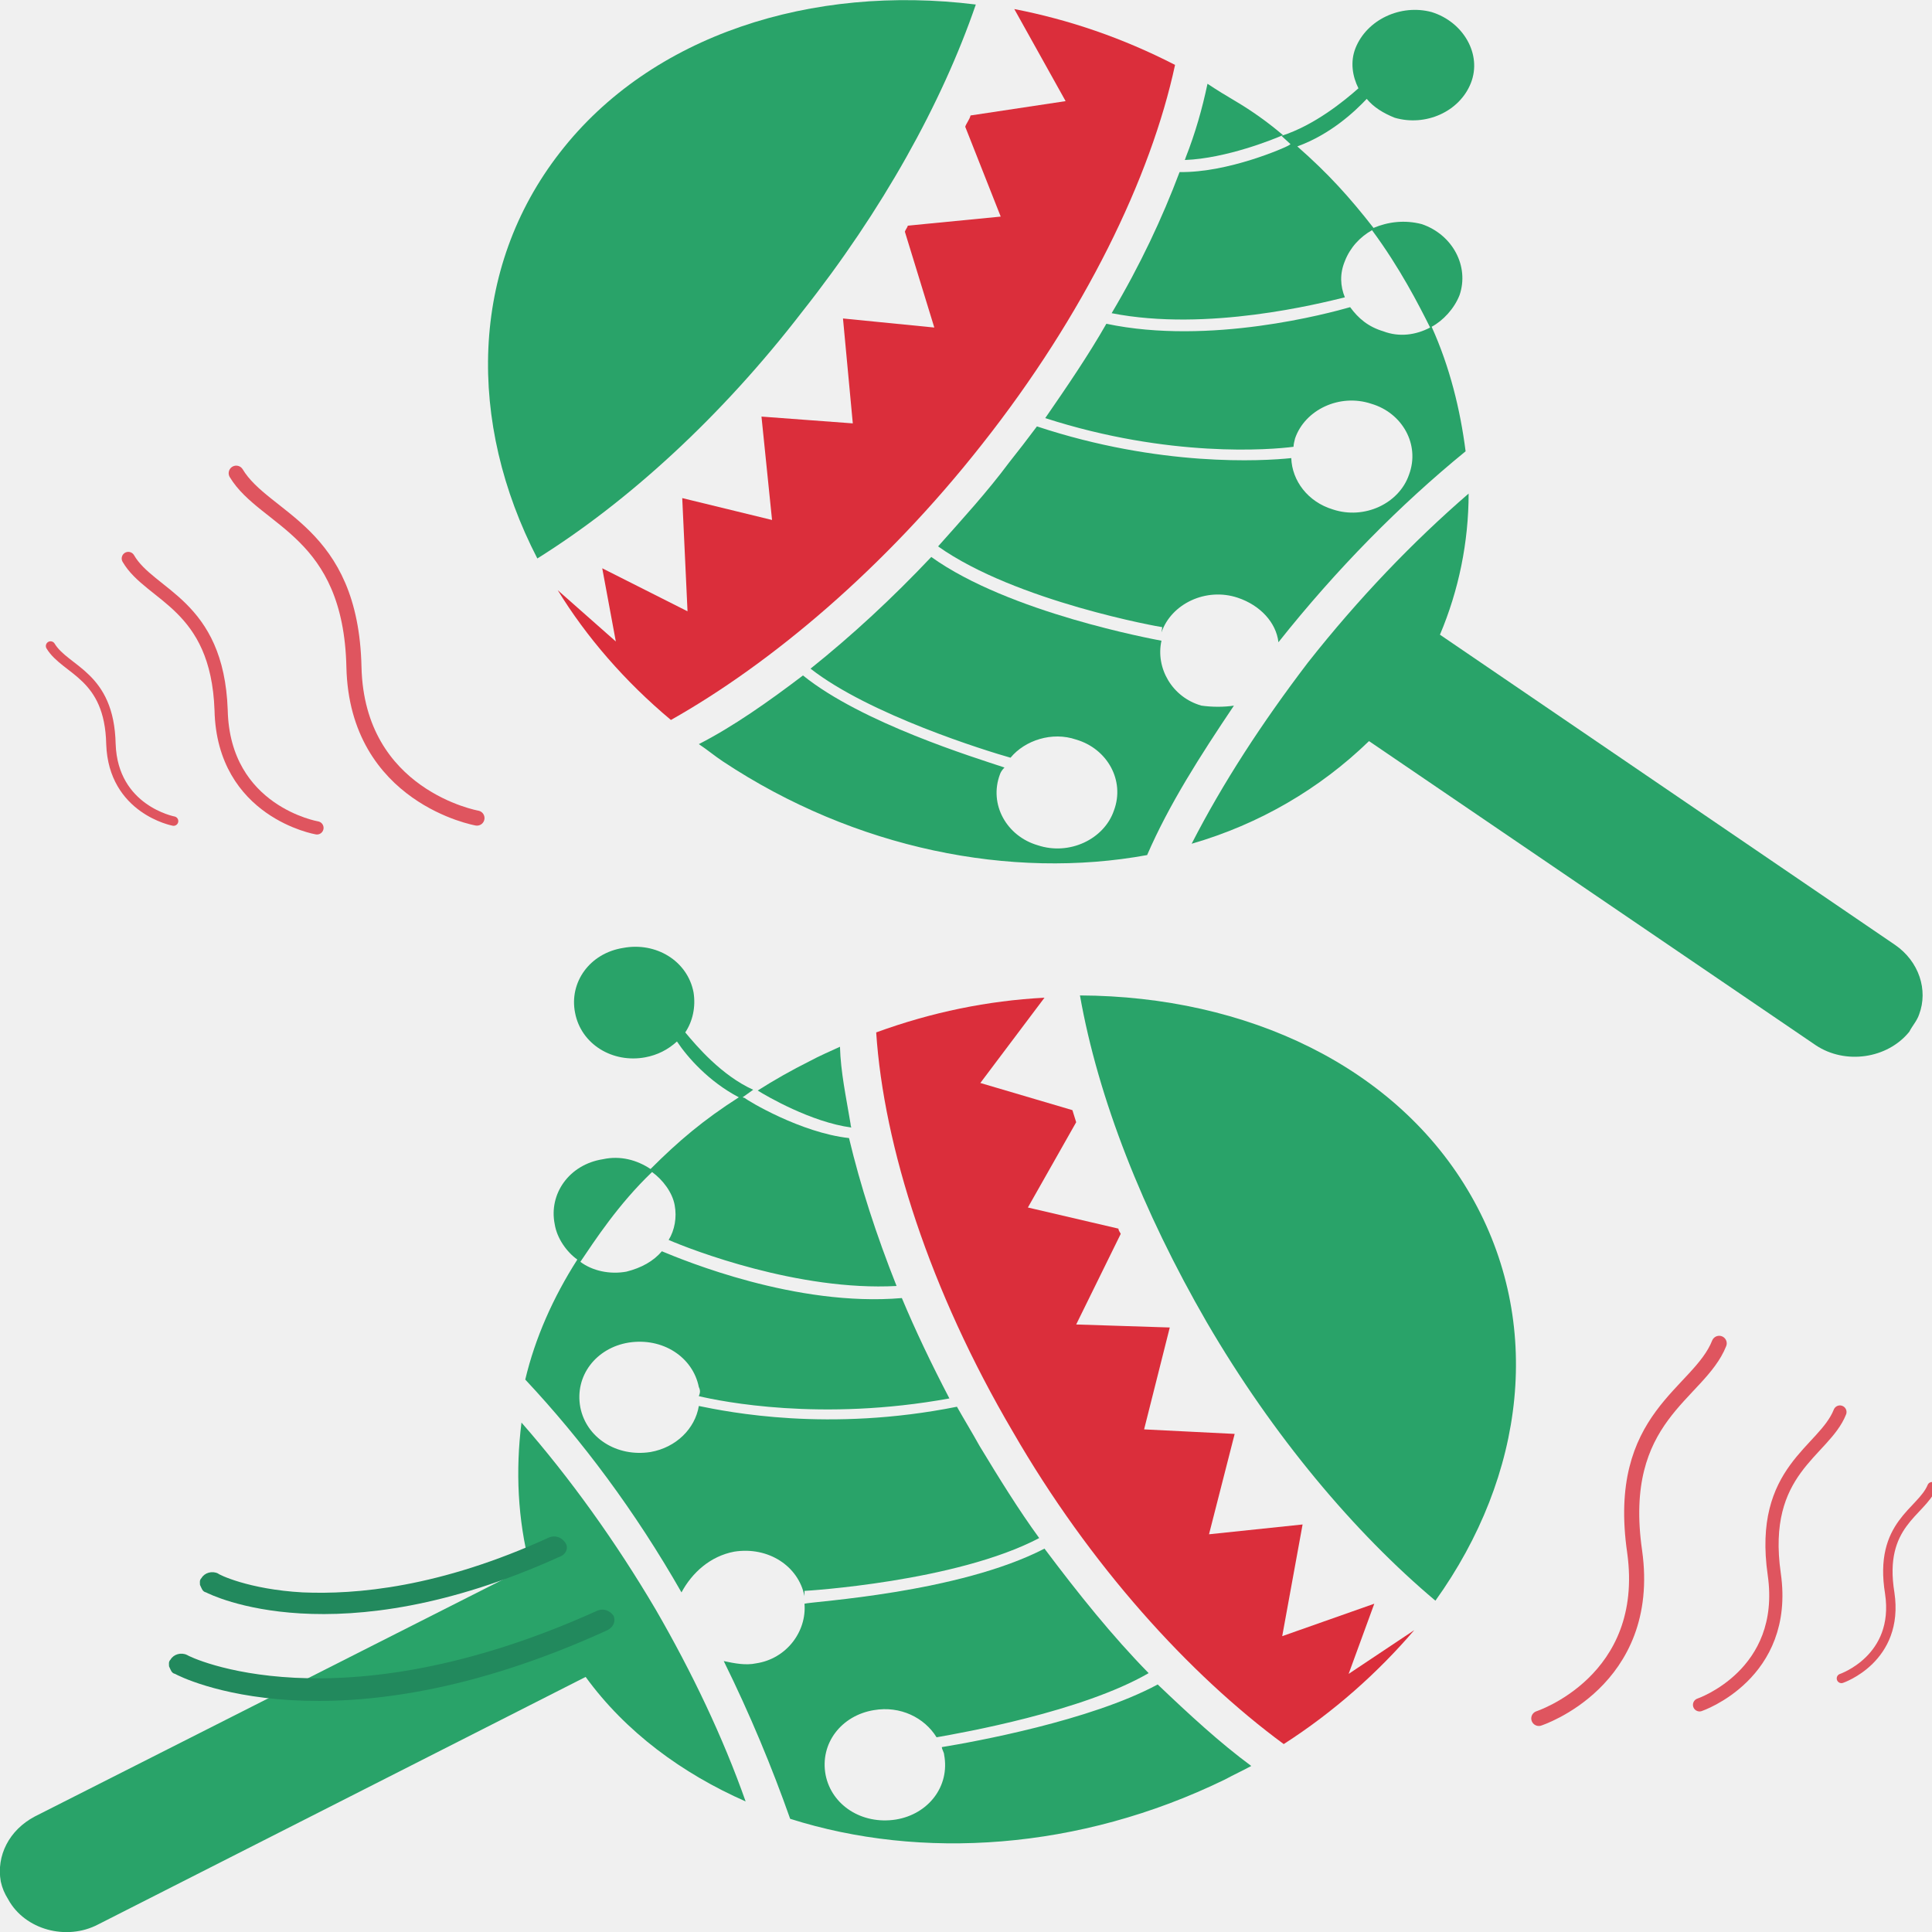
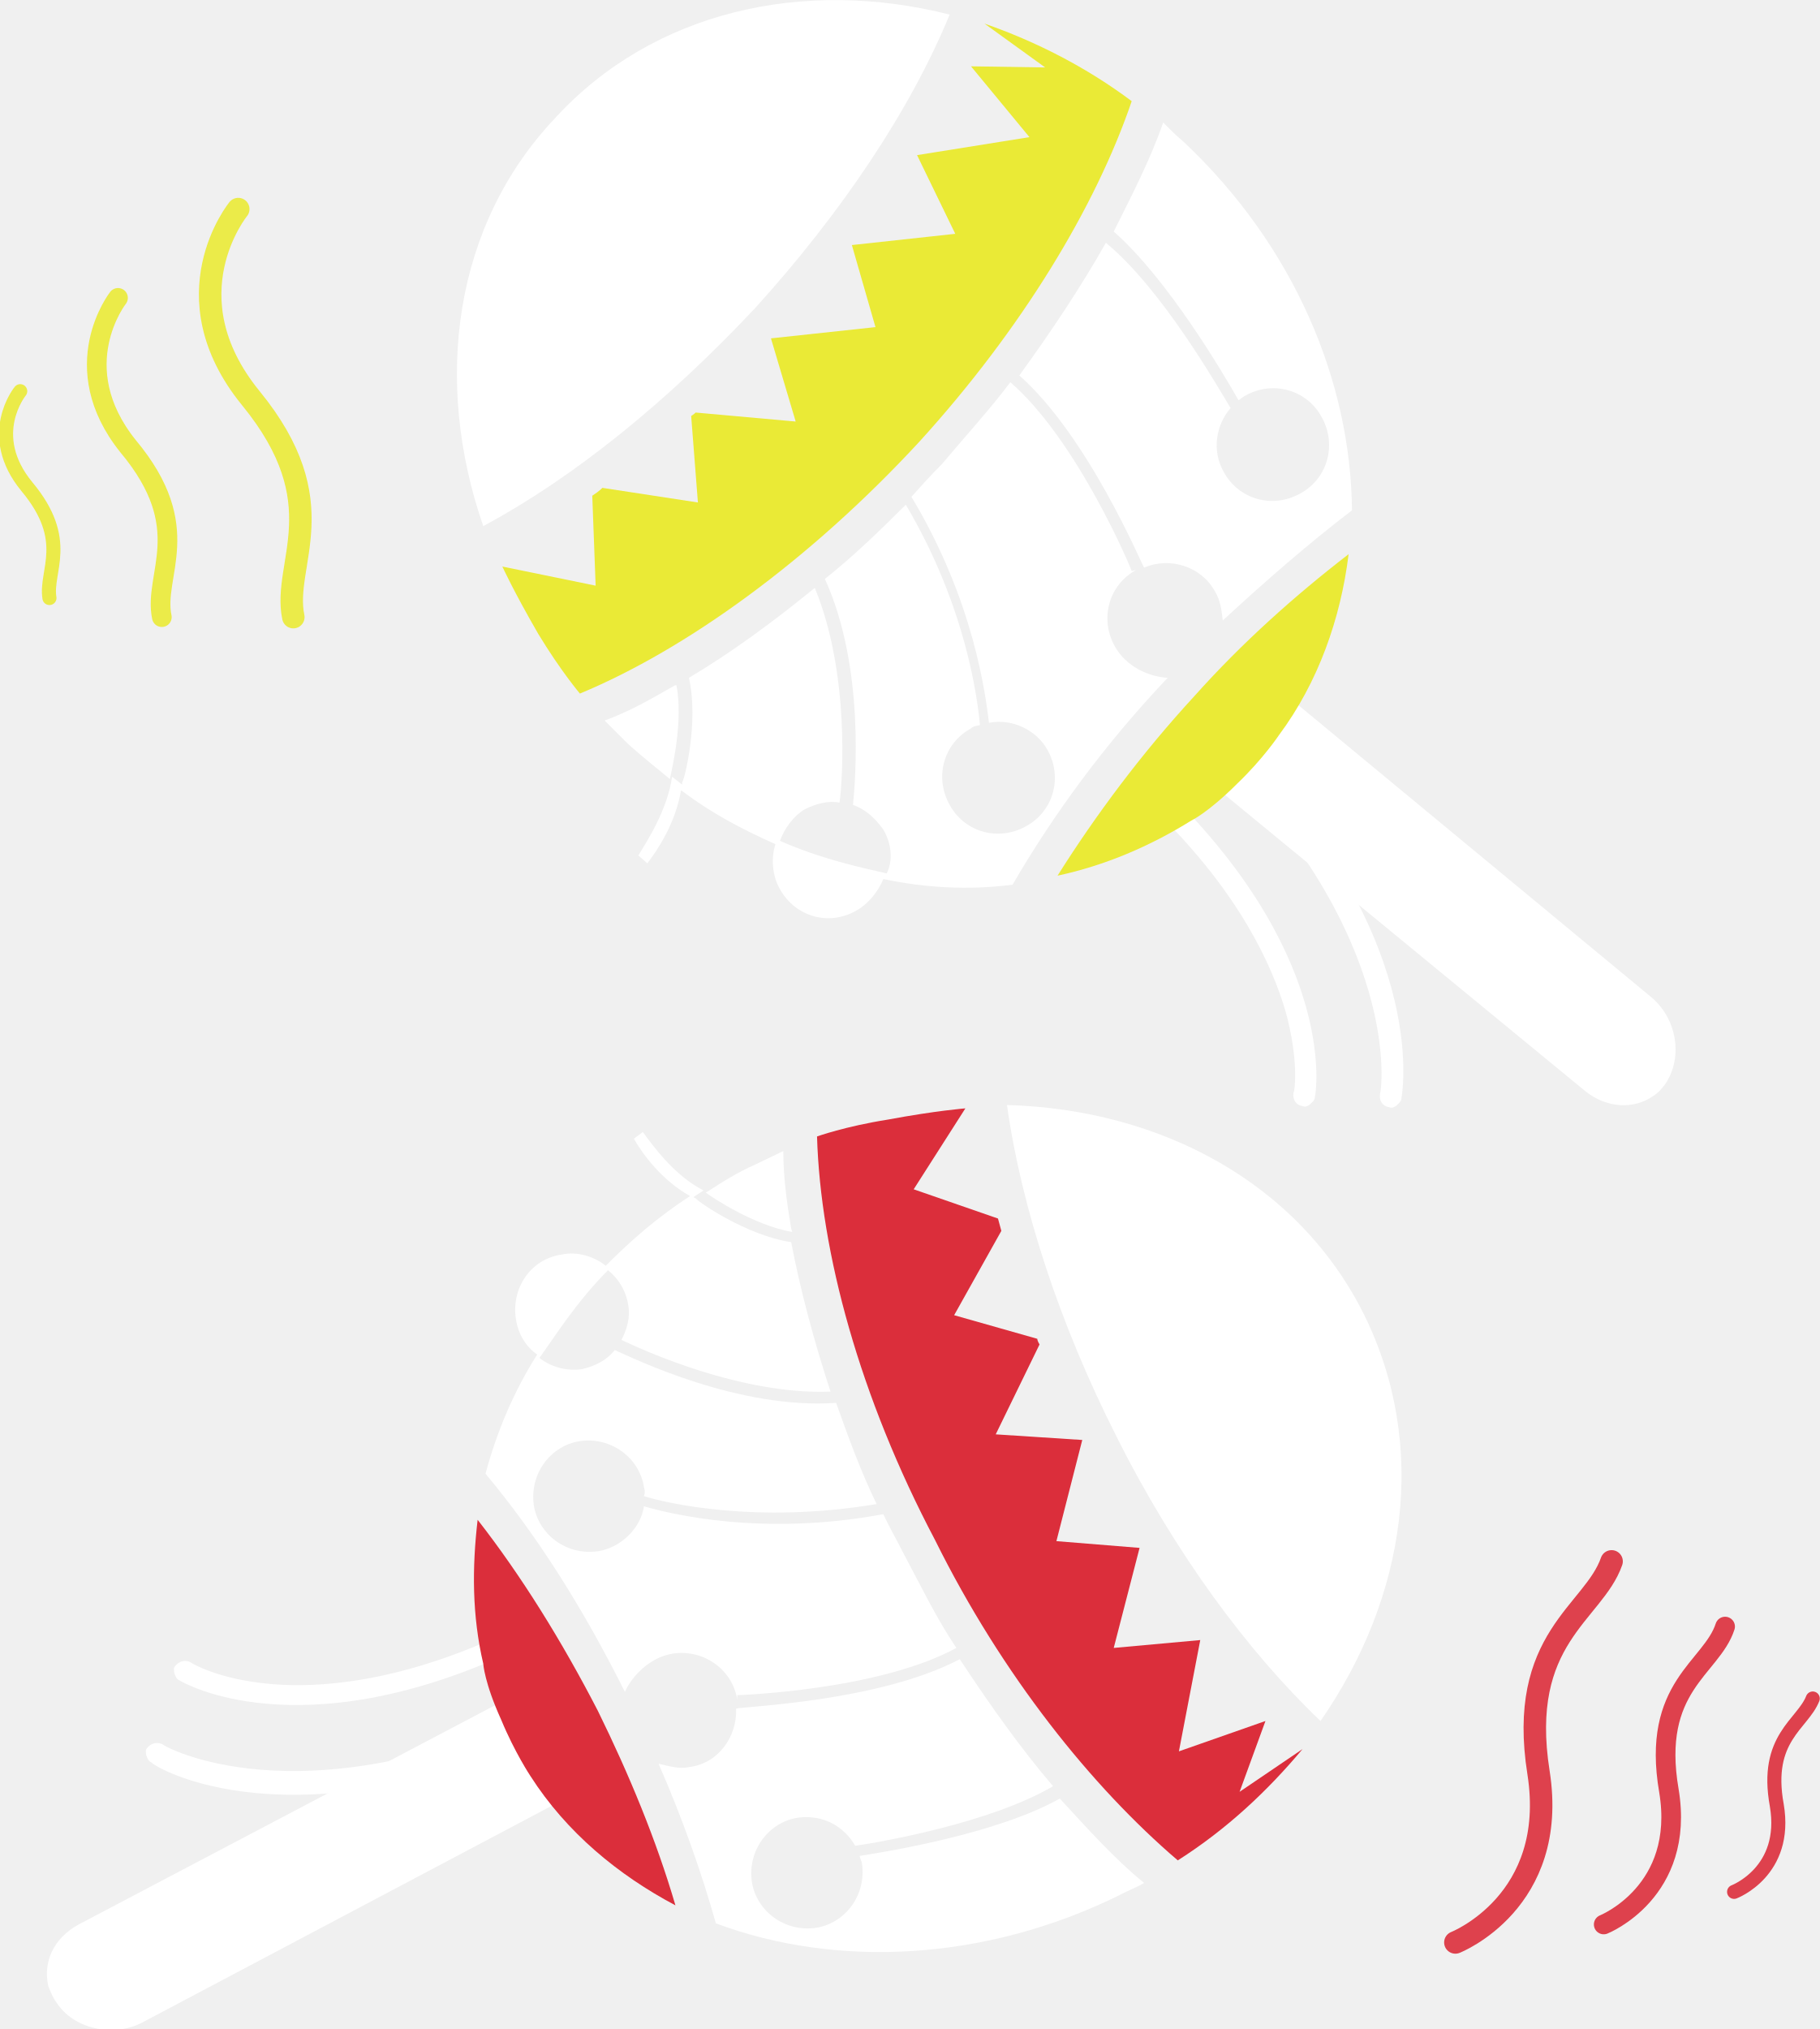
- <svg xmlns="http://www.w3.org/2000/svg" version="1.1" id="Layer_1" x="0px" y="0px" viewBox="0 0 256 256" style="enable-background:new 0 0 256 256;" xml:space="preserve">
+ <svg xmlns="http://www.w3.org/2000/svg" version="1.1" id="Layer_1" x="0px" y="0px" viewBox="0 0 161.9 180.5" style="enable-background:new 0 0 161.9 180.5;" xml:space="preserve">
  <style type="text/css">
- 	.st0{fill:#DB2E3B;}
- 	.st1{fill:#29A369;}
+ 	.st0{fill:#FFFFFF;}
+ 	.st1{fill:#EAEA36;}
	
- 		.st2{opacity:0.8;fill:none;stroke:#DB2E3B;stroke-width:2;stroke-linecap:round;stroke-linejoin:round;stroke-miterlimit:10;enable-background:new    ;}
+ 		.st2{opacity:0.9;fill:none;stroke:#EAEA36;stroke-width:2;stroke-linecap:round;stroke-linejoin:round;stroke-miterlimit:10;enable-background:new    ;}
	
- 		.st3{opacity:0.8;fill:none;stroke:#DB2E3B;stroke-width:1.75;stroke-linecap:round;stroke-linejoin:round;stroke-miterlimit:10;enable-background:new    ;}
+ 		.st3{opacity:0.9;fill:none;stroke:#EAEA36;stroke-width:1.75;stroke-linecap:round;stroke-linejoin:round;stroke-miterlimit:10;enable-background:new    ;}
	
- 		.st4{opacity:0.8;fill:none;stroke:#DB2E3B;stroke-width:1.25;stroke-linecap:round;stroke-linejoin:round;stroke-miterlimit:10;enable-background:new    ;}
- 	.st5{fill:#22895D;}
+ 		.st4{opacity:0.9;fill:none;stroke:#EAEA36;stroke-width:1.25;stroke-linecap:round;stroke-linejoin:round;stroke-miterlimit:10;enable-background:new    ;}
+ 	
+ 		.st5{opacity:0.9;fill:none;stroke:#DB2E3B;stroke-width:2;stroke-linecap:round;stroke-linejoin:round;stroke-miterlimit:10;enable-background:new    ;}
+ 	
+ 		.st6{opacity:0.9;fill:none;stroke:#DB2E3B;stroke-width:1.75;stroke-linecap:round;stroke-linejoin:round;stroke-miterlimit:10;enable-background:new    ;}
+ 	
+ 		.st7{opacity:0.9;fill:none;stroke:#DB2E3B;stroke-width:1.25;stroke-linecap:round;stroke-linejoin:round;stroke-miterlimit:10;enable-background:new    ;}
+ 	.st8{fill:#DB2E3B;}
</style>
  <g>
-     <path class="st0" d="M130.1,58.9c13.6-17.2,22.4-35.4,25.6-50.3c-7-3.6-14.1-6-21.3-7.4l6.8,12.2l-12.6,1.9   c-0.1,0.5-0.6,1.1-0.7,1.5l4.7,11.9l-12.3,1.2c-0.1,0.3-0.3,0.5-0.4,0.8l3.9,12.7l-12.1-1.2l0,0l1.3,13.9l-12.1-0.9l1.4,13.7   l-11.9-2.9l0.7,15l-11.3-5.7l1.8,9.7l-7.7-6.8c3.8,6.2,8.9,12.1,15,17.2C102.2,87.9,117.2,75.3,130.1,58.9z" />
-     <path class="st1" d="M160,11.1c-0.7,3.3-1.6,6.5-2.9,9.8c0,0.1-0.1,0.2-0.1,0.3c5.5-0.2,11.9-2.8,13-3.3c-2-1.7-4.1-3.2-6.3-4.5   C162.5,12.7,161.2,11.9,160,11.1z" />
-     <path class="st1" d="M106.3,41.3c10.6-13.4,18.5-27.6,23-40.7c-21.7-2.7-43,4-55.1,19.6C62.2,35.6,61.9,56,71.2,74   C83.2,66.5,95.6,55.2,106.3,41.3z" />
-     <path class="st1" d="M163.5,93.5c-1.3,0.2-2.9,0.2-4.3,0c-3.9-1.1-6.1-5-5.3-8.6c-1-0.2-20.2-3.7-30.5-11.1   c-5.2,5.5-10.5,10.4-16,14.8c7.8,6.1,23.3,10.9,26.5,11.8c1.9-2.3,5.5-3.5,8.7-2.4c4.1,1.2,6.5,5.4,5,9.4c-1.3,3.8-5.9,6-10.1,4.6   c-4.1-1.2-6.5-5.4-5-9.4c0.1-0.3,0.3-0.6,0.6-0.9c-3.9-1.3-18.9-5.9-26.7-12.2c-4.6,3.5-9.3,6.8-13.8,9.1c1.2,0.8,2,1.5,3.2,2.3   c17.5,11.6,38.2,15.7,56.2,12.4C154.9,106.6,159,100.2,163.5,93.5z" />
-     <path class="st1" d="M157.9,111.8c9-2.6,17-7.3,23.5-13.6l59.2,40.3c3.9,2.6,9.5,1.8,12.4-1.8c0.4-0.8,1-1.4,1.3-2.3   c1.2-3.2,0-7-3.2-9.2l-60.3-41.1c2.5-5.9,3.8-12.3,3.8-18.7c-7.4,6.4-14.6,13.9-21.3,22.4C167.2,95.8,162,103.8,157.9,111.8z" />
-     <path class="st1" d="M179.6,6.4c-0.7,1.8-0.4,3.7,0.4,5.3c-1.8,1.6-5.8,4.9-10.2,6.3l1.2,1.1l-0.3,0.2c-0.3,0.2-7.9,3.6-14.4,3.5   c-2.3,6.1-5.2,12.3-9,18.7c12.7,2.5,27.6-1.3,30.9-2.1c-0.6-1.5-0.7-3.1,0-4.8c0.7-1.8,2-3.2,3.6-4.1c3.7,5,6.2,9.9,7.7,12.9   c-1.9,1-4.1,1.3-6.2,0.5c-2-0.6-3.3-1.7-4.4-3.2c-2.8,0.8-18.6,5.1-32.3,2.2c-2.4,4.2-5.2,8.3-8.1,12.5c16.4,5.3,29.9,4.2,32.9,3.8   c0-0.3,0.1-0.7,0.2-1.1c1.3-3.8,5.9-6,10.1-4.6c4.1,1.2,6.5,5.4,5,9.4c-1.3,3.8-5.9,6-10.1,4.6c-3.3-1-5.4-3.8-5.5-6.8   c-3.8,0.4-17.4,1.2-33.7-4.2c-1.2,1.6-2.5,3.3-3.7,4.8c-2.9,3.9-6.2,7.5-9.4,11.1c10.3,7.3,29.5,10.7,29.7,10.7l-0.1,0.7   c1.3-3.8,5.9-6,10.1-4.6c3,1,5.1,3.3,5.4,5.9c7.7-9.7,16.1-18.2,24.8-25.3c-0.7-5.5-2.1-11.2-4.5-16.5c1.5-0.8,3-2.4,3.7-4.2   c1.3-3.8-0.9-8-5-9.4c-2.3-0.6-4.5-0.3-6.4,0.5c-3.2-4.1-6-7.2-10.1-10.8c4.4-1.6,7.6-4.6,9.2-6.3c0.9,1.1,2.2,1.9,3.7,2.5   c4.1,1.2,8.6-0.8,10.1-4.6s-1-8.1-5.2-9.4C185.6,0.5,181.1,2.6,179.6,6.4z" />
-     <path class="st2" d="M31.3,62.7c3.8,6.3,15.2,7.6,15.6,25.7c0.4,17.2,16.3,20,16.3,20" />
-     <path class="st3" d="M17,74c2.9,5,11.8,6,12.3,20.1c0.3,13.5,12.7,15.6,12.7,15.6" />
-     <path class="st4" d="M6.7,85.6c2,3.3,7.8,3.8,8,13c0.3,8.7,8.3,10.2,8.3,10.2" />
-   </g>
-   <g>
-     <path class="st0" d="M116.1,136.8c7.4-2.7,14.8-4.2,22.3-4.6l-8.5,11.3l12.2,3.6c0.2,0.6,0.3,1,0.5,1.6l-6.4,11.3l12,2.8   c0,0.3,0.3,0.6,0.3,0.7l-5.9,12l12.4,0.4l0,0l-3.4,13.5l12,0.6l-3.4,13.3l12.4-1.3l-2.7,14.8l12.2-4.3l-3.4,9.3l8.7-5.8   c-4.8,5.6-10.6,10.8-17.3,15.1c-12.5-9.2-25.7-23.7-35.9-41.4C123.2,171,117.1,151.9,116.1,136.8z" />
-     <path class="st1" d="M112.7,148.9c-0.6-3.6-1.3-6.8-1.4-10.2c-1.3,0.6-2.7,1.2-4,1.9c-2.4,1.2-4.7,2.5-6.9,3.9   c1.1,0.7,7.1,4.2,12.4,4.9C112.7,149.1,112.7,148.9,112.7,148.9z" />
-     <path class="st1" d="M190.2,212.1c11.9-16.6,14.4-36.8,4.7-53.7c-9.8-17.1-29.7-26.4-51.8-26.5c2.4,13.6,8.3,28.6,16.8,43.3   C168.7,190.3,179.5,203.1,190.2,212.1z" />
-     <path class="st1" d="M124.8,231.5c0,0.3,0.3,0.7,0.3,1c0.8,4.2-2.1,7.9-6.4,8.6c-4.5,0.7-8.5-1.9-9.3-5.9c-0.8-4.2,2.1-7.9,6.4-8.6   c3.5-0.6,6.7,1,8.3,3.6c3.4-0.6,19.3-3.4,28.1-8.5c-4.8-4.9-9.3-10.5-13.8-16.5c-11.4,5.9-30.8,7-31.8,7.3c0.3,3.7-2.4,7.3-6.4,7.9   c-1.4,0.3-2.9,0-4.3-0.3c3.5,7.1,6.4,14.1,8.8,20.9c17.3,5.5,38.3,4.2,57.6-5.2c1.1-0.6,2.4-1.2,3.5-1.8   c-4.2-3.1-8.2-6.8-12.4-10.8C144.5,228,129.1,230.8,124.8,231.5z" />
-     <path class="st1" d="M77.6,222.2c5.3,7.3,12.8,12.8,21.2,16.5c-3-8.5-7.1-17.1-11.9-25.4c-5.3-9-11.4-17.5-17.8-24.8   c-0.8,6.4-0.5,12.8,1.1,19L4.6,240.7c-3.4,1.8-5.1,5.2-4.5,8.6c0.2,0.9,0.5,1.6,1,2.4c2.2,4,7.7,5.5,11.9,3.3L77.6,222.2z" />
-     <path class="st1" d="M97.3,205.6c4.5-0.7,8.5,1.9,9.3,5.9v-0.7c0.2,0,20.1-1.2,31.1-7c-2.7-3.7-5.3-7.9-7.9-12.2   c-1-1.8-2.1-3.6-3-5.2c-17,3.4-30.3,0.7-34.2-0.1c-0.5,3-3,5.5-6.4,6.1c-4.5,0.7-8.5-1.9-9.3-5.9c-0.8-4.2,2.1-7.9,6.4-8.6   c4.5-0.7,8.5,1.9,9.3,5.9c0.2,0.4,0.2,0.7,0,1.2c3,0.7,16.2,3.4,33.2,0.3c-2.4-4.6-4.5-9-6.3-13.3c-14,1.2-28.9-5-31.8-6.2   c-1.1,1.3-2.7,2.2-4.7,2.7c-2.2,0.4-4.5-0.1-6.1-1.3c1.9-2.8,5-7.6,9.5-11.9c1.4,1,2.7,2.7,3,4.4c0.3,1.6,0,3.3-0.8,4.6   c3,1.3,17.2,6.8,30.2,6.1c-2.7-6.8-4.8-13.3-6.3-19.6c-6.4-0.7-13.5-5-13.8-5.3l-0.3-0.1l1.4-1c-4.2-1.9-7.5-5.8-9-7.6   c1-1.5,1.4-3.4,1.1-5.3c-0.8-4.2-5-6.7-9.3-5.9c-4.5,0.7-7.2,4.6-6.4,8.6c0.8,4.2,5,6.7,9.3,5.9c1.6-0.3,3-1,4.2-2.1   c1.4,2.1,4.2,5.3,8.2,7.4c-4.7,3-8,5.8-11.7,9.5c-1.8-1.2-4-1.8-6.3-1.3c-4.5,0.7-7.2,4.6-6.4,8.6c0.3,1.9,1.6,3.7,3,4.7   c-3.2,5-5.6,10.4-6.9,15.9c7.5,8,14.6,17.5,20.7,28.2C91.7,208.4,94.1,206.2,97.3,205.6z" />
-     <path class="st5" d="M80.5,216c0.8-0.4,1.1-1.2,0.8-1.9c-0.5-0.7-1.3-1-2.1-0.7c-34.7,15.7-54.2,6.1-54.4,5.9   c-0.8-0.4-1.8-0.1-2.2,0.6c-0.3,0.3-0.2,0.6-0.2,0.9c0.2,0.4,0.3,0.9,0.8,1C23.9,222.2,44.2,232.6,80.5,216z" />
-     <path class="st5" d="M74.9,204.4c-0.5-0.7-1.3-1-2.1-0.7c-14.6,6.7-25.7,7.6-32.7,7.3c-7.2-0.4-11.2-2.4-11.2-2.5   c-0.8-0.4-1.8-0.1-2.2,0.6c-0.3,0.3-0.2,0.6-0.2,0.9c0.2,0.4,0.3,0.9,0.8,1c0.6,0.3,17.2,8.7,46.8-4.7   C75,206,75.4,205.1,74.9,204.4z" />
-     <path class="st2" d="M227.8,178c-2.7,6.8-13.8,9.6-11.2,27.6c2.4,17.2-12.7,22.1-12.7,22.1" />
-     <path class="st3" d="M243.8,187.1c-2.1,5.3-10.7,7.6-8.7,21.5c1.9,13.3-9.9,17.3-9.9,17.3" />
-     <path class="st4" d="M256,197c-1.4,3.4-7.1,4.9-5.6,14.1c1.3,8.7-6.4,11.3-6.4,11.3" />
+     <g>
+       <path class="st0" d="M110.9,58.9c-6.3,8.2,0,0-6.3,8.2l36.5,30c1.9,1.5,4.3,1.6,6,0.4c0.5-0.3,0.8-0.7,1.1-1.1    c1.6-2.4,1-5.9-1.4-7.8L110.9,58.9z" />
+       <path class="st1" d="M51.6,61.7c0,0-1.7-2-3.7-5.3c-2.2-3.8-3.2-6-3.2-6l8.3,1.7l-0.3-8c0.3-0.2,0.6-0.4,0.9-0.7l8.5,1.3l-0.6-7.7    c0.2-0.1,0.4-0.3,0.4-0.3l8.9,0.8l-2.2-7.4l0,0l9.3-1l-2.1-7.3l9.2-1l-3.4-7l10-1.6l-5.2-6.3L93,6l-5.4-3.9    C92.2,3.7,96.7,6,100.7,9c-3.2,9.4-9.8,20.3-18.9,30.3C72,49.9,61,57.8,51.6,61.7" />
+       <path class="st0" d="M60,61c-2.1,1.2-4,2.3-6.2,3.1c0.6,0.6,1.3,1.3,2,2c1.2,1.1,2.6,2.2,3.8,3.2c0.2-0.9,1.2-5.1,0.6-8.3    C60.2,60.9,60,61,60,61z" />
+       <path class="st0" d="M43,46.8c8.2-4.4,16.5-11.2,24.2-19.4c7.7-8.5,13.8-17.6,17.3-26.1C71.5-2,58.1,1,49.4,10.5    C40.4,20,38.5,33.8,43,46.8" />
+       <path class="st0" d="M110.2,35.6c0.2-0.1,0.4-0.3,0.6-0.4c2.5-1.4,5.5-0.5,6.8,1.9c1.4,2.5,0.5,5.5-1.9,6.8    c-2.5,1.4-5.5,0.5-6.8-1.9c-1.1-1.9-0.7-4.2,0.6-5.7c-1.1-1.8-6.1-10.6-11.1-14.7c-2.2,3.9-4.8,7.8-7.7,11.8    c6.1,5.4,10.8,16.6,11.1,17.1c2.3-1,5.1-0.1,6.3,2.1c0.5,0.8,0.6,1.7,0.7,2.6c3.9-3.6,7.7-6.9,11.5-9.8    c-0.1-11.4-5.1-23.5-15-32.8c-0.6-0.5-1.2-1.1-1.8-1.7c-1.1,3.2-2.7,6.3-4.4,9.7C103.9,24.8,108.9,33.3,110.2,35.6z" />
+       <path class="st0" d="M57.6,76.8c1-1.3,2.5-3.6,3-6.5c2.8,2.1,5.3,3.4,8.4,4.8c-0.4,1.2-0.3,2.8,0.4,4c1.4,2.5,4.4,3.3,6.8,1.9    c1.1-0.6,2-1.8,2.4-2.8c3.8,0.8,7.7,1,11.5,0.5c3.6-6.2,8.2-12.5,13.8-18.4c-1.7-0.1-3.7-1-4.7-2.8c-1.4-2.5-0.5-5.5,1.9-6.8    l-0.4,0.1c0-0.1-4.8-11.6-10.8-16.8c-1.8,2.4-4,4.8-6.1,7.3c-1,1-1.9,2-2.7,2.9c5.6,9.3,6.6,17.7,6.9,20.1c2-0.4,4.2,0.6,5.2,2.4    c1.4,2.5,0.5,5.5-1.9,6.8c-2.5,1.4-5.5,0.5-6.8-1.9c-1.4-2.5-0.5-5.5,1.9-6.8c0.2-0.2,0.4-0.2,0.8-0.3c-0.2-2-1.1-10.3-6.6-19.6    c-2.4,2.4-4.8,4.7-7.2,6.6c3.6,7.9,2.7,18.1,2.5,20.1c1.1,0.4,1.9,1.1,2.7,2.2c0.7,1.2,0.9,2.7,0.3,3.9c-2.2-0.5-5.9-1.3-9.5-2.9    c0.4-1.1,1.2-2.2,2.2-2.8c1-0.5,2.1-0.8,3.1-0.6c0.3-2.1,0.9-11.6-2.2-19.1c-3.8,3.1-7.5,5.8-11.2,8c0.9,3.9-0.4,9.1-0.6,9.3    l0,0.2l-0.9-0.7c-0.4,2.9-2.2,5.7-3,7" />
+       <path class="st0" d="M109.3,65.2c-0.4-0.4-1-0.4-1.4,0c-0.4,0.4-0.4,1,0,1.4c17.1,16.9,15,30.6,14.9,30.7    c-0.1,0.6,0.2,1.1,0.8,1.2c0.3,0.1,0.4,0,0.6-0.1c0.2-0.2,0.5-0.4,0.5-0.7C124.8,97.1,127.3,82.8,109.3,65.2z" />
+       <path class="st0" d="M103.1,71c-0.4,0.4-0.4,1,0,1.4c7.2,7.1,10.1,13.5,11.3,17.6c1.2,4.4,0.8,7.1,0.7,7.2    c-0.1,0.6,0.2,1.1,0.8,1.2c0.3,0.1,0.4,0,0.6-0.1c0.2-0.2,0.5-0.4,0.5-0.7c0.1-0.4,2-12-12.5-26.6C104,70.6,103.4,70.6,103.1,71z" />
+       <path class="st2" d="M26.1,54.9c-1-4.8,3.9-10.1-3.8-19.5c-7.4-9.1-1.1-16.8-1.1-16.8" />
+       <path class="st3" d="M14.4,54.9c-0.8-3.8,3.1-7.9-3-15.2c-5.7-7.1-0.9-13.2-0.9-13.2" />
+       <path class="st4" d="M4.4,53.2c-0.4-2.4,2-5.1-2-9.9c-3.8-4.6-0.6-8.5-0.6-8.5" />
+       <path class="st1" d="M113.8,65.4c3.5-4.7,5.5-10.4,6.2-16.1c-4.8,3.7-9.5,7.9-13.7,12.6c-4.7,5.1-8.8,10.6-12.2,16    c4.2-0.9,8.2-2.6,11.9-4.9c0,0,1.5-0.7,4.1-3.3C112.4,67.5,113.8,65.4,113.8,65.4z" />
+     </g>
+     <g>
+       <path class="st5" d="M143.4,138.9c-1.6,4.6-8.4,6.8-6.5,18.8c1.8,11.5-7.4,15.1-7.4,15.1" />
+       <path class="st6" d="M153.5,144.7c-1.2,3.7-6.6,5.3-5,14.6c1.5,9-5.8,11.9-5.8,11.9" />
+       <path class="st7" d="M161.3,151.1c-0.9,2.3-4.3,3.5-3.2,9.5c1,5.9-3.8,7.7-3.8,7.7" />
+     </g>
+     <g>
+       <path class="st0" d="M53.9,158.1c-5.1-8.9,0,0-5.1-8.9l-41.8,22c-2.2,1.2-3.2,3.3-2.7,5.5c0.2,0.5,0.4,1,0.7,1.4    c1.5,2.4,5.1,3.2,7.7,1.8L53.9,158.1z" />
+       <path class="st8" d="M72.7,101.1c0,0,2.5-0.9,6.3-1.5c4.3-0.8,6.9-1,6.9-1l-4.6,7.2l7.5,2.6c0.1,0.4,0.2,0.7,0.3,1.1l-4.2,7.5    l7.4,2.1c0,0.2,0.2,0.5,0.2,0.5l-3.9,8l7.7,0.5l0,0l-2.3,9l7.4,0.6l-2.3,8.9l7.7-0.7l-1.9,9.9l7.7-2.7l-2.3,6.3l5.6-3.8    c-3.1,3.7-6.7,7.1-11.1,9.9c-7.6-6.5-15.6-16.4-21.6-28.5C76.5,124.3,73,111.4,72.7,101.1" />
+       <path class="st0" d="M70.4,109.3c-0.4-2.4-0.7-4.6-0.7-6.9c-0.8,0.4-1.7,0.8-2.5,1.2c-1.6,0.7-3,1.6-4.4,2.5    c0.7,0.5,4.3,2.9,7.7,3.5C70.4,109.3,70.4,109.3,70.4,109.3z" />
+       <path class="st0" d="M89.6,98.3c1.3,9.2,4.7,19.5,9.7,29.4c5.2,10.4,11.7,19.2,18.2,25.4c7.7-11.1,9.6-24.5,3.9-36.1    C115.6,105.3,103.4,98.7,89.6,98.3" />
+       <path class="st0" d="M76.5,165.1c0,0.2,0.2,0.5,0.2,0.7c0.4,2.8-1.5,5.3-4.1,5.7c-2.8,0.4-5.3-1.5-5.7-4.1    c-0.4-2.8,1.5-5.3,4.1-5.7c2.3-0.3,4.1,0.8,5.1,2.5c2.1-0.3,12-2,17.6-5.3c-2.9-3.4-5.6-7.2-8.3-11.3c-7.2,3.8-19.3,4.2-19.9,4.4    c0.1,2.5-1.6,4.9-4.2,5.2c-0.9,0.2-1.8-0.1-2.7-0.3c2.1,4.8,3.8,9.6,5.1,14.2c10.7,4,23.9,3.4,35.9-2.5c0.7-0.4,1.6-0.7,2.2-1.1    c-2.6-2.1-5-4.8-7.5-7.5C88.8,163.1,79.1,164.7,76.5,165.1z" />
+       <path class="st0" d="M56.4,101.3c0.8,1.4,2.5,3.7,5,5.1c-2.9,1.9-5.1,3.8-7.5,6.2c-1-0.8-2.5-1.3-3.9-1c-2.8,0.4-4.5,3-4.1,5.7    c0.2,1.4,0.9,2.5,1.9,3.2c-2.1,3.3-3.6,6.9-4.6,10.6c4.6,5.5,8.7,12,12.4,19.4c0.7-1.5,2.3-3.1,4.3-3.4c2.8-0.4,5.3,1.5,5.7,4.1    l0-0.4c0.1,0,12.5-0.4,19.5-4.2c-1.7-2.5-3.1-5.4-4.7-8.4c-0.6-1.2-1.3-2.4-1.8-3.5c-10.7,2-18.9,0-21.3-0.7c-0.3,2-2.1,3.7-4.1,4    c-2.8,0.4-5.3-1.5-5.7-4.1c-0.4-2.8,1.5-5.3,4.1-5.7c2.8-0.4,5.3,1.5,5.7,4.1c0.1,0.3,0.1,0.5,0,0.8c1.9,0.6,10,2.5,20.7,0.7    c-1.5-3.1-2.6-6.2-3.6-9c-8.7,0.6-17.9-3.9-19.7-4.7c-0.7,0.9-1.7,1.4-2.9,1.7c-1.4,0.2-2.8-0.2-3.8-1c1.3-1.8,3.3-5,6.1-7.8    c0.9,0.7,1.6,1.8,1.8,3.1c0.2,1.1-0.1,2.1-0.6,3.1c1.9,0.9,10.6,4.9,18.6,4.6c-1.5-4.6-2.7-9.1-3.5-13.3c-4-0.6-8.3-3.6-8.5-3.9    l-0.2-0.1l0.9-0.6c-2.6-1.3-4.6-4.1-5.4-5.2" />
+       <path class="st0" d="M49.2,153.9c0.5-0.3,0.7-0.8,0.5-1.3c-0.3-0.5-0.8-0.7-1.3-0.5c-21.9,10-33.9,3.2-33.9,3.1    c-0.5-0.3-1.1-0.1-1.4,0.3c-0.2,0.2-0.1,0.4-0.1,0.6c0.1,0.3,0.2,0.6,0.5,0.7C13.7,157.2,26.2,164.6,49.2,153.9z" />
+       <path class="st0" d="M45.8,146c-0.3-0.5-0.8-0.7-1.3-0.5c-9.2,4.2-16.2,4.7-20.5,4.3c-4.5-0.4-6.9-1.8-7-1.9    c-0.5-0.3-1.1-0.1-1.4,0.3c-0.2,0.2-0.1,0.4-0.1,0.6c0.1,0.3,0.2,0.6,0.5,0.7c0.3,0.2,10.5,6.1,29.2-2.4    C45.9,147.1,46.1,146.5,45.8,146z" />
+       <path class="st8" d="M47.2,158c3.2,5,7.8,8.8,12.9,11.5c-1.7-5.8-4.1-11.6-6.9-17.3c-3.2-6.2-6.8-12-10.7-17    C42,139.5,42,143.7,43,148c0,0,0.1,1.7,1.6,5C45.8,155.9,47.2,158,47.2,158z" />
+     </g>
  </g>
</svg>
